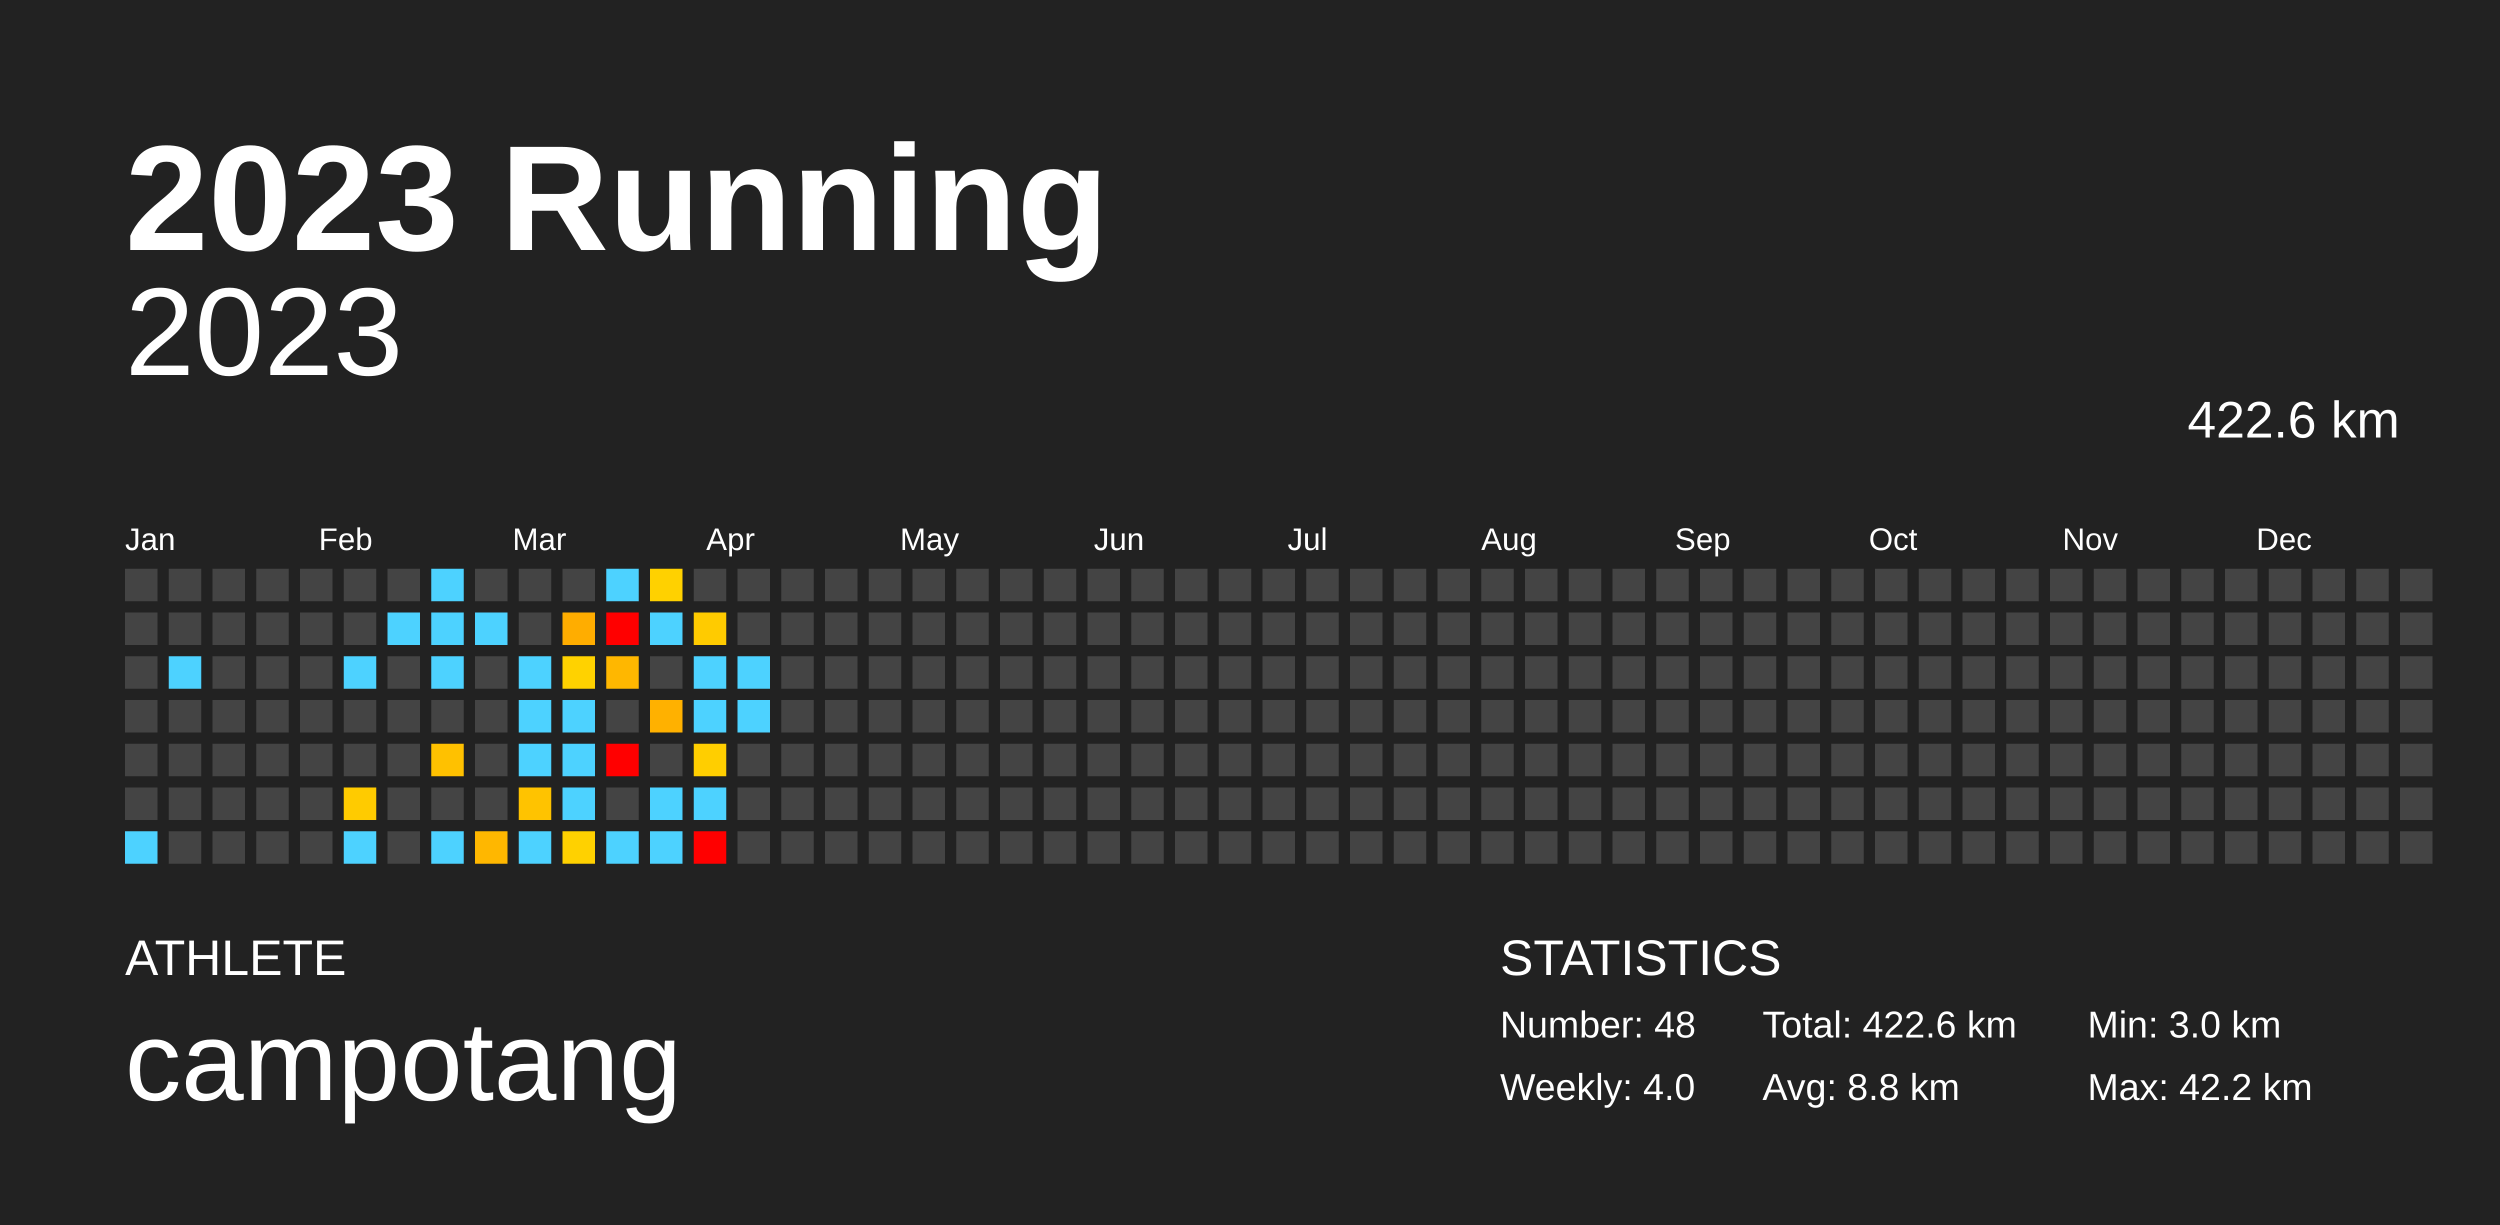
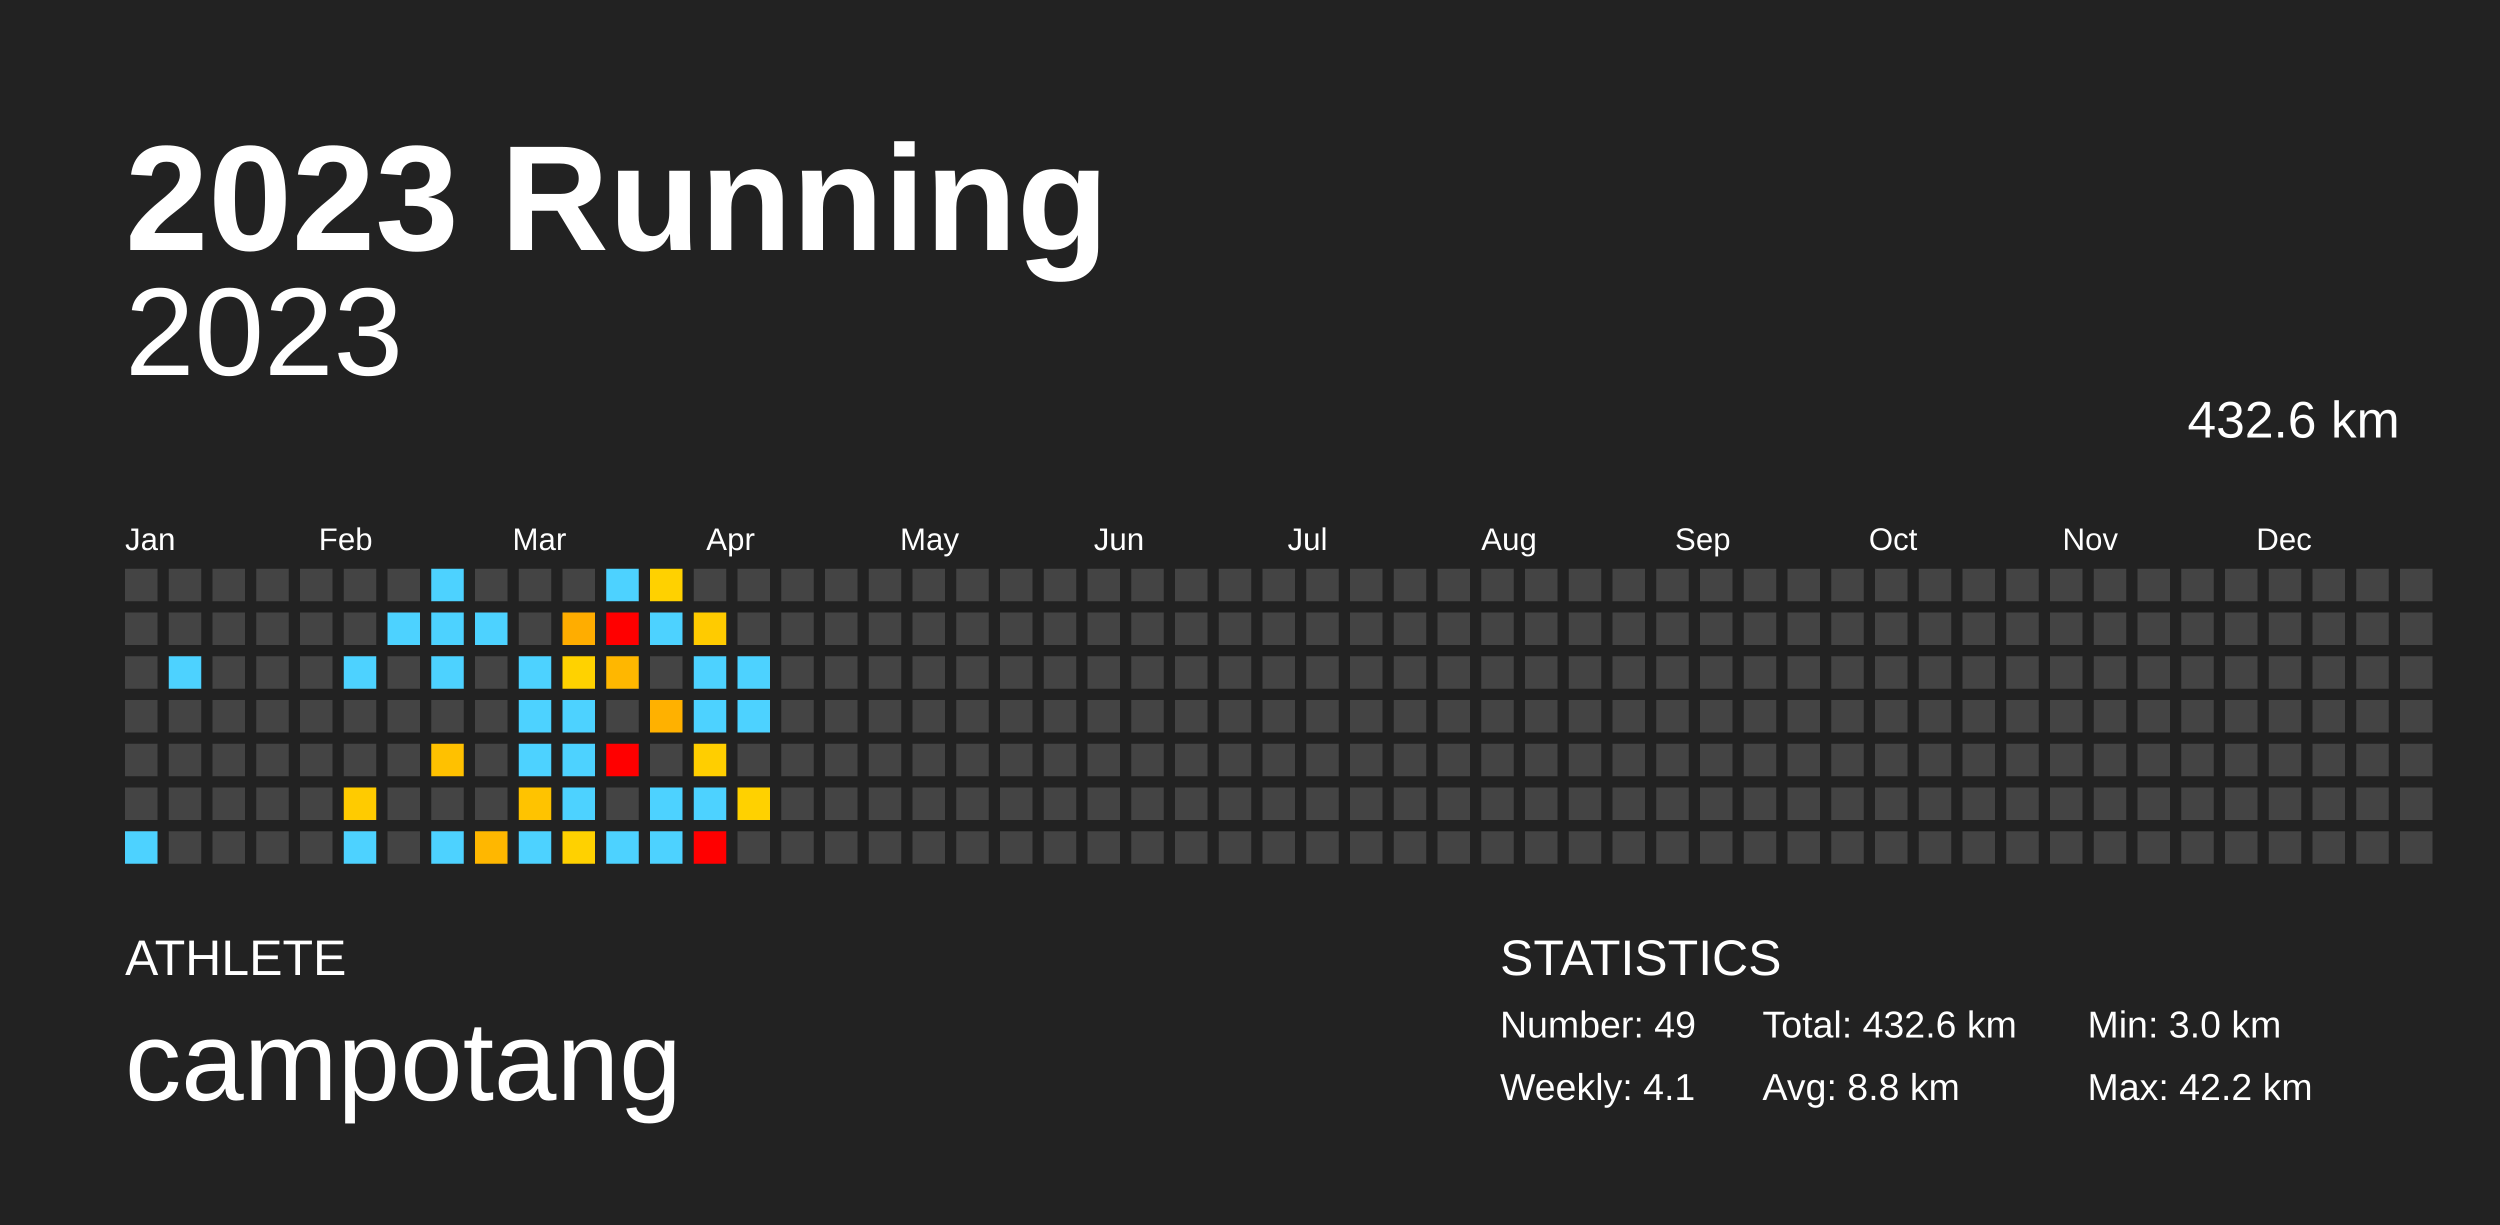
<svg xmlns="http://www.w3.org/2000/svg" baseProfile="full" height="98mm" version="1.1" viewBox="0,0,200,98" width="200mm">
  <defs />
  <rect fill="#222222" height="98" width="200" x="0" y="0" />
  <text fill="#FFFFFF" style="font-size:12px; font-family:Arial; font-weight:bold;" x="10" y="20">2023 Running</text>
  <text fill="#FFFFFF" style="font-size:4px; font-family:Arial" x="10" y="78">ATHLETE</text>
  <text fill="#FFFFFF" style="font-size:9px; font-family:Arial" x="10" y="88">campotang</text>
  <text fill="#FFFFFF" style="font-size:4px; font-family:Arial" x="120" y="78">STATISTICS</text>
-   <text fill="#FFFFFF" style="font-size:3px; font-family:Arial" x="120" y="83">Number: 48</text>
-   <text fill="#FFFFFF" style="font-size:3px; font-family:Arial" x="120" y="88">Weekly: 4.0</text>
-   <text fill="#FFFFFF" style="font-size:3px; font-family:Arial" x="141" y="83">Total: 422.6 km</text>
+   <text fill="#FFFFFF" style="font-size:3px; font-family:Arial" x="120" y="83">Number: 49</text>
+   <text fill="#FFFFFF" style="font-size:3px; font-family:Arial" x="120" y="88">Weekly: 4.1</text>
+   <text fill="#FFFFFF" style="font-size:3px; font-family:Arial" x="141" y="83">Total: 432.6 km</text>
  <text fill="#FFFFFF" style="font-size:3px; font-family:Arial" x="141" y="88">Avg: 8.8 km</text>
  <text fill="#FFFFFF" style="font-size:3px; font-family:Arial" x="167" y="83">Min: 3.0 km</text>
  <text fill="#FFFFFF" style="font-size:3px; font-family:Arial" x="167" y="88">Max: 42.2 km</text>
  <text alignment-baseline="hanging" fill="#FFFFFF" style="font-size:10.0px; font-family:Arial;" x="10" y="30">2023</text>
-   <text alignment-baseline="hanging" fill="#FFFFFF" style="font-size:4.125px; font-family:Arial;" x="175" y="35">422.6 km</text>
+   <text alignment-baseline="hanging" fill="#FFFFFF" style="font-size:4.125px; font-family:Arial;" x="175" y="35">432.6 km</text>
  <text fill="#FFFFFF" style="font-size:2.5px; font-family:Arial" x="10.0" y="44">Jan</text>
  <text fill="#FFFFFF" style="font-size:2.5px; font-family:Arial" x="25.5" y="44">Feb</text>
  <text fill="#FFFFFF" style="font-size:2.5px; font-family:Arial" x="41.0" y="44">Mar</text>
  <text fill="#FFFFFF" style="font-size:2.5px; font-family:Arial" x="56.5" y="44">Apr</text>
  <text fill="#FFFFFF" style="font-size:2.5px; font-family:Arial" x="72.0" y="44">May</text>
  <text fill="#FFFFFF" style="font-size:2.5px; font-family:Arial" x="87.5" y="44">Jun</text>
  <text fill="#FFFFFF" style="font-size:2.5px; font-family:Arial" x="103.0" y="44">Jul</text>
  <text fill="#FFFFFF" style="font-size:2.5px; font-family:Arial" x="118.5" y="44">Aug</text>
  <text fill="#FFFFFF" style="font-size:2.5px; font-family:Arial" x="134.0" y="44">Sep</text>
  <text fill="#FFFFFF" style="font-size:2.5px; font-family:Arial" x="149.5" y="44">Oct</text>
  <text fill="#FFFFFF" style="font-size:2.5px; font-family:Arial" x="165.0" y="44">Nov</text>
  <text fill="#FFFFFF" style="font-size:2.5px; font-family:Arial" x="180.5" y="44">Dec</text>
  <rect fill="#444444" height="2.6" width="2.6" x="10.0" y="45.5" />
  <rect fill="#444444" height="2.6" width="2.6" x="10.0" y="49.0" />
  <rect fill="#444444" height="2.6" width="2.6" x="10.0" y="52.5" />
  <rect fill="#444444" height="2.6" width="2.6" x="10.0" y="56.0" />
  <rect fill="#444444" height="2.6" width="2.6" x="10.0" y="59.5" />
  <rect fill="#444444" height="2.6" width="2.6" x="10.0" y="63.0" />
  <rect fill="#4dd2ff" height="2.6" width="2.6" x="10.0" y="66.5" />
  <rect fill="#444444" height="2.6" width="2.6" x="13.5" y="45.5" />
  <rect fill="#444444" height="2.6" width="2.6" x="13.5" y="49.0" />
  <rect fill="#4dd2ff" height="2.6" width="2.6" x="13.5" y="52.5" />
  <rect fill="#444444" height="2.6" width="2.6" x="13.5" y="56.0" />
  <rect fill="#444444" height="2.6" width="2.6" x="13.5" y="59.5" />
  <rect fill="#444444" height="2.6" width="2.6" x="13.5" y="63.0" />
  <rect fill="#444444" height="2.6" width="2.6" x="13.5" y="66.5" />
  <rect fill="#444444" height="2.6" width="2.6" x="17.0" y="45.5" />
  <rect fill="#444444" height="2.6" width="2.6" x="17.0" y="49.0" />
  <rect fill="#444444" height="2.6" width="2.6" x="17.0" y="52.5" />
  <rect fill="#444444" height="2.6" width="2.6" x="17.0" y="56.0" />
  <rect fill="#444444" height="2.6" width="2.6" x="17.0" y="59.5" />
  <rect fill="#444444" height="2.6" width="2.6" x="17.0" y="63.0" />
  <rect fill="#444444" height="2.6" width="2.6" x="17.0" y="66.5" />
  <rect fill="#444444" height="2.6" width="2.6" x="20.5" y="45.5" />
  <rect fill="#444444" height="2.6" width="2.6" x="20.5" y="49.0" />
  <rect fill="#444444" height="2.6" width="2.6" x="20.5" y="52.5" />
  <rect fill="#444444" height="2.6" width="2.6" x="20.5" y="56.0" />
  <rect fill="#444444" height="2.6" width="2.6" x="20.5" y="59.5" />
  <rect fill="#444444" height="2.6" width="2.6" x="20.5" y="63.0" />
  <rect fill="#444444" height="2.6" width="2.6" x="20.5" y="66.5" />
  <rect fill="#444444" height="2.6" width="2.6" x="24.0" y="45.5" />
  <rect fill="#444444" height="2.6" width="2.6" x="24.0" y="49.0" />
  <rect fill="#444444" height="2.6" width="2.6" x="24.0" y="52.5" />
  <rect fill="#444444" height="2.6" width="2.6" x="24.0" y="56.0" />
  <rect fill="#444444" height="2.6" width="2.6" x="24.0" y="59.5" />
  <rect fill="#444444" height="2.6" width="2.6" x="24.0" y="63.0" />
  <rect fill="#444444" height="2.6" width="2.6" x="24.0" y="66.5" />
  <rect fill="#444444" height="2.6" width="2.6" x="27.5" y="45.5" />
  <rect fill="#444444" height="2.6" width="2.6" x="27.5" y="49.0" />
  <rect fill="#4dd2ff" height="2.6" width="2.6" x="27.5" y="52.5" />
  <rect fill="#444444" height="2.6" width="2.6" x="27.5" y="56.0" />
  <rect fill="#444444" height="2.6" width="2.6" x="27.5" y="59.5" />
  <rect fill="#ffcb00" height="2.6" width="2.6" x="27.5" y="63.0" />
  <rect fill="#4dd2ff" height="2.6" width="2.6" x="27.5" y="66.5" />
  <rect fill="#444444" height="2.6" width="2.6" x="31.0" y="45.5" />
  <rect fill="#4dd2ff" height="2.6" width="2.6" x="31.0" y="49.0" />
  <rect fill="#444444" height="2.6" width="2.6" x="31.0" y="52.5" />
  <rect fill="#444444" height="2.6" width="2.6" x="31.0" y="56.0" />
  <rect fill="#444444" height="2.6" width="2.6" x="31.0" y="59.5" />
  <rect fill="#444444" height="2.6" width="2.6" x="31.0" y="63.0" />
  <rect fill="#444444" height="2.6" width="2.6" x="31.0" y="66.5" />
  <rect fill="#4dd2ff" height="2.6" width="2.6" x="34.5" y="45.5" />
  <rect fill="#4dd2ff" height="2.6" width="2.6" x="34.5" y="49.0" />
  <rect fill="#4dd2ff" height="2.6" width="2.6" x="34.5" y="52.5" />
  <rect fill="#444444" height="2.6" width="2.6" x="34.5" y="56.0" />
  <rect fill="#ffc100" height="2.6" width="2.6" x="34.5" y="59.5" />
  <rect fill="#444444" height="2.6" width="2.6" x="34.5" y="63.0" />
  <rect fill="#4dd2ff" height="2.6" width="2.6" x="34.5" y="66.5" />
  <rect fill="#444444" height="2.6" width="2.6" x="38.0" y="45.5" />
  <rect fill="#4dd2ff" height="2.6" width="2.6" x="38.0" y="49.0" />
  <rect fill="#444444" height="2.6" width="2.6" x="38.0" y="52.5" />
  <rect fill="#444444" height="2.6" width="2.6" x="38.0" y="56.0" />
  <rect fill="#444444" height="2.6" width="2.6" x="38.0" y="59.5" />
  <rect fill="#444444" height="2.6" width="2.6" x="38.0" y="63.0" />
  <rect fill="#ffb700" height="2.6" width="2.6" x="38.0" y="66.5" />
  <rect fill="#444444" height="2.6" width="2.6" x="41.5" y="45.5" />
  <rect fill="#444444" height="2.6" width="2.6" x="41.5" y="49.0" />
  <rect fill="#4dd2ff" height="2.6" width="2.6" x="41.5" y="52.5" />
  <rect fill="#4dd2ff" height="2.6" width="2.6" x="41.5" y="56.0" />
  <rect fill="#4dd2ff" height="2.6" width="2.6" x="41.5" y="59.5" />
  <rect fill="#ffc300" height="2.6" width="2.6" x="41.5" y="63.0" />
  <rect fill="#4dd2ff" height="2.6" width="2.6" x="41.5" y="66.5" />
  <rect fill="#444444" height="2.6" width="2.6" x="45.0" y="45.5" />
  <rect fill="#ffad00" height="2.6" width="2.6" x="45.0" y="49.0" />
  <rect fill="#ffd200" height="2.6" width="2.6" x="45.0" y="52.5" />
  <rect fill="#4dd2ff" height="2.6" width="2.6" x="45.0" y="56.0" />
  <rect fill="#4dd2ff" height="2.6" width="2.6" x="45.0" y="59.5" />
  <rect fill="#4dd2ff" height="2.6" width="2.6" x="45.0" y="63.0" />
  <rect fill="#ffd100" height="2.6" width="2.6" x="45.0" y="66.5" />
  <rect fill="#4dd2ff" height="2.6" width="2.6" x="48.5" y="45.5" />
  <rect fill="red" height="2.6" width="2.6" x="48.5" y="49.0" />
  <rect fill="#ffb700" height="2.6" width="2.6" x="48.5" y="52.5" />
  <rect fill="#444444" height="2.6" width="2.6" x="48.5" y="56.0" />
  <rect fill="red" height="2.6" width="2.6" x="48.5" y="59.5" />
  <rect fill="#444444" height="2.6" width="2.6" x="48.5" y="63.0" />
  <rect fill="#4dd2ff" height="2.6" width="2.6" x="48.5" y="66.5" />
  <rect fill="#ffd100" height="2.6" width="2.6" x="52.0" y="45.5" />
  <rect fill="#4dd2ff" height="2.6" width="2.6" x="52.0" y="49.0" />
  <rect fill="#444444" height="2.6" width="2.6" x="52.0" y="52.5" />
  <rect fill="#ffb100" height="2.6" width="2.6" x="52.0" y="56.0" />
  <rect fill="#444444" height="2.6" width="2.6" x="52.0" y="59.5" />
  <rect fill="#4dd2ff" height="2.6" width="2.6" x="52.0" y="63.0" />
  <rect fill="#4dd2ff" height="2.6" width="2.6" x="52.0" y="66.5" />
  <rect fill="#444444" height="2.6" width="2.6" x="55.5" y="45.5" />
  <rect fill="#ffcb00" height="2.6" width="2.6" x="55.5" y="49.0" />
  <rect fill="#4dd2ff" height="2.6" width="2.6" x="55.5" y="52.5" />
  <rect fill="#4dd2ff" height="2.6" width="2.6" x="55.5" y="56.0" />
  <rect fill="#ffce00" height="2.6" width="2.6" x="55.5" y="59.5" />
  <rect fill="#4dd2ff" height="2.6" width="2.6" x="55.5" y="63.0" />
  <rect fill="red" height="2.6" width="2.6" x="55.5" y="66.5" />
  <rect fill="#444444" height="2.6" width="2.6" x="59.0" y="45.5" />
  <rect fill="#444444" height="2.6" width="2.6" x="59.0" y="49.0" />
  <rect fill="#4dd2ff" height="2.6" width="2.6" x="59.0" y="52.5" />
  <rect fill="#4dd2ff" height="2.6" width="2.6" x="59.0" y="56.0" />
  <rect fill="#444444" height="2.6" width="2.6" x="59.0" y="59.5" />
-   <rect fill="#444444" height="2.6" width="2.6" x="59.0" y="63.0" />
+   <rect fill="#ffd100" height="2.6" width="2.6" x="59.0" y="63.0" />
  <rect fill="#444444" height="2.6" width="2.6" x="59.0" y="66.5" />
  <rect fill="#444444" height="2.6" width="2.6" x="62.5" y="45.5" />
  <rect fill="#444444" height="2.6" width="2.6" x="62.5" y="49.0" />
  <rect fill="#444444" height="2.6" width="2.6" x="62.5" y="52.5" />
  <rect fill="#444444" height="2.6" width="2.6" x="62.5" y="56.0" />
  <rect fill="#444444" height="2.6" width="2.6" x="62.5" y="59.5" />
  <rect fill="#444444" height="2.6" width="2.6" x="62.5" y="63.0" />
  <rect fill="#444444" height="2.6" width="2.6" x="62.5" y="66.5" />
  <rect fill="#444444" height="2.6" width="2.6" x="66.0" y="45.5" />
  <rect fill="#444444" height="2.6" width="2.6" x="66.0" y="49.0" />
  <rect fill="#444444" height="2.6" width="2.6" x="66.0" y="52.5" />
  <rect fill="#444444" height="2.6" width="2.6" x="66.0" y="56.0" />
  <rect fill="#444444" height="2.6" width="2.6" x="66.0" y="59.5" />
  <rect fill="#444444" height="2.6" width="2.6" x="66.0" y="63.0" />
  <rect fill="#444444" height="2.6" width="2.6" x="66.0" y="66.5" />
  <rect fill="#444444" height="2.6" width="2.6" x="69.5" y="45.5" />
  <rect fill="#444444" height="2.6" width="2.6" x="69.5" y="49.0" />
  <rect fill="#444444" height="2.6" width="2.6" x="69.5" y="52.5" />
  <rect fill="#444444" height="2.6" width="2.6" x="69.5" y="56.0" />
  <rect fill="#444444" height="2.6" width="2.6" x="69.5" y="59.5" />
  <rect fill="#444444" height="2.6" width="2.6" x="69.5" y="63.0" />
  <rect fill="#444444" height="2.6" width="2.6" x="69.5" y="66.5" />
  <rect fill="#444444" height="2.6" width="2.6" x="73.0" y="45.5" />
  <rect fill="#444444" height="2.6" width="2.6" x="73.0" y="49.0" />
  <rect fill="#444444" height="2.6" width="2.6" x="73.0" y="52.5" />
  <rect fill="#444444" height="2.6" width="2.6" x="73.0" y="56.0" />
  <rect fill="#444444" height="2.6" width="2.6" x="73.0" y="59.5" />
  <rect fill="#444444" height="2.6" width="2.6" x="73.0" y="63.0" />
  <rect fill="#444444" height="2.6" width="2.6" x="73.0" y="66.5" />
  <rect fill="#444444" height="2.6" width="2.6" x="76.5" y="45.5" />
  <rect fill="#444444" height="2.6" width="2.6" x="76.5" y="49.0" />
  <rect fill="#444444" height="2.6" width="2.6" x="76.5" y="52.5" />
  <rect fill="#444444" height="2.6" width="2.6" x="76.5" y="56.0" />
  <rect fill="#444444" height="2.6" width="2.6" x="76.5" y="59.5" />
  <rect fill="#444444" height="2.6" width="2.6" x="76.5" y="63.0" />
  <rect fill="#444444" height="2.6" width="2.6" x="76.5" y="66.5" />
  <rect fill="#444444" height="2.6" width="2.6" x="80.0" y="45.5" />
  <rect fill="#444444" height="2.6" width="2.6" x="80.0" y="49.0" />
  <rect fill="#444444" height="2.6" width="2.6" x="80.0" y="52.5" />
  <rect fill="#444444" height="2.6" width="2.6" x="80.0" y="56.0" />
  <rect fill="#444444" height="2.6" width="2.6" x="80.0" y="59.5" />
  <rect fill="#444444" height="2.6" width="2.6" x="80.0" y="63.0" />
  <rect fill="#444444" height="2.6" width="2.6" x="80.0" y="66.5" />
  <rect fill="#444444" height="2.6" width="2.6" x="83.5" y="45.5" />
  <rect fill="#444444" height="2.6" width="2.6" x="83.5" y="49.0" />
  <rect fill="#444444" height="2.6" width="2.6" x="83.5" y="52.5" />
  <rect fill="#444444" height="2.6" width="2.6" x="83.5" y="56.0" />
  <rect fill="#444444" height="2.6" width="2.6" x="83.5" y="59.5" />
  <rect fill="#444444" height="2.6" width="2.6" x="83.5" y="63.0" />
  <rect fill="#444444" height="2.6" width="2.6" x="83.5" y="66.5" />
  <rect fill="#444444" height="2.6" width="2.6" x="87.0" y="45.5" />
  <rect fill="#444444" height="2.6" width="2.6" x="87.0" y="49.0" />
  <rect fill="#444444" height="2.6" width="2.6" x="87.0" y="52.5" />
  <rect fill="#444444" height="2.6" width="2.6" x="87.0" y="56.0" />
  <rect fill="#444444" height="2.6" width="2.6" x="87.0" y="59.5" />
  <rect fill="#444444" height="2.6" width="2.6" x="87.0" y="63.0" />
  <rect fill="#444444" height="2.6" width="2.6" x="87.0" y="66.5" />
  <rect fill="#444444" height="2.6" width="2.6" x="90.5" y="45.5" />
  <rect fill="#444444" height="2.6" width="2.6" x="90.5" y="49.0" />
  <rect fill="#444444" height="2.6" width="2.6" x="90.5" y="52.5" />
  <rect fill="#444444" height="2.6" width="2.6" x="90.5" y="56.0" />
  <rect fill="#444444" height="2.6" width="2.6" x="90.5" y="59.5" />
  <rect fill="#444444" height="2.6" width="2.6" x="90.5" y="63.0" />
  <rect fill="#444444" height="2.6" width="2.6" x="90.5" y="66.5" />
  <rect fill="#444444" height="2.6" width="2.6" x="94.0" y="45.5" />
  <rect fill="#444444" height="2.6" width="2.6" x="94.0" y="49.0" />
  <rect fill="#444444" height="2.6" width="2.6" x="94.0" y="52.5" />
  <rect fill="#444444" height="2.6" width="2.6" x="94.0" y="56.0" />
  <rect fill="#444444" height="2.6" width="2.6" x="94.0" y="59.5" />
  <rect fill="#444444" height="2.6" width="2.6" x="94.0" y="63.0" />
  <rect fill="#444444" height="2.6" width="2.6" x="94.0" y="66.5" />
  <rect fill="#444444" height="2.6" width="2.6" x="97.5" y="45.5" />
  <rect fill="#444444" height="2.6" width="2.6" x="97.5" y="49.0" />
  <rect fill="#444444" height="2.6" width="2.6" x="97.5" y="52.5" />
  <rect fill="#444444" height="2.6" width="2.6" x="97.5" y="56.0" />
  <rect fill="#444444" height="2.6" width="2.6" x="97.5" y="59.5" />
  <rect fill="#444444" height="2.6" width="2.6" x="97.5" y="63.0" />
  <rect fill="#444444" height="2.6" width="2.6" x="97.5" y="66.5" />
  <rect fill="#444444" height="2.6" width="2.6" x="101.0" y="45.5" />
  <rect fill="#444444" height="2.6" width="2.6" x="101.0" y="49.0" />
  <rect fill="#444444" height="2.6" width="2.6" x="101.0" y="52.5" />
  <rect fill="#444444" height="2.6" width="2.6" x="101.0" y="56.0" />
  <rect fill="#444444" height="2.6" width="2.6" x="101.0" y="59.5" />
  <rect fill="#444444" height="2.6" width="2.6" x="101.0" y="63.0" />
  <rect fill="#444444" height="2.6" width="2.6" x="101.0" y="66.5" />
  <rect fill="#444444" height="2.6" width="2.6" x="104.5" y="45.5" />
  <rect fill="#444444" height="2.6" width="2.6" x="104.5" y="49.0" />
  <rect fill="#444444" height="2.6" width="2.6" x="104.5" y="52.5" />
  <rect fill="#444444" height="2.6" width="2.6" x="104.5" y="56.0" />
  <rect fill="#444444" height="2.6" width="2.6" x="104.5" y="59.5" />
  <rect fill="#444444" height="2.6" width="2.6" x="104.5" y="63.0" />
  <rect fill="#444444" height="2.6" width="2.6" x="104.5" y="66.5" />
  <rect fill="#444444" height="2.6" width="2.6" x="108.0" y="45.5" />
  <rect fill="#444444" height="2.6" width="2.6" x="108.0" y="49.0" />
  <rect fill="#444444" height="2.6" width="2.6" x="108.0" y="52.5" />
  <rect fill="#444444" height="2.6" width="2.6" x="108.0" y="56.0" />
  <rect fill="#444444" height="2.6" width="2.6" x="108.0" y="59.5" />
  <rect fill="#444444" height="2.6" width="2.6" x="108.0" y="63.0" />
  <rect fill="#444444" height="2.6" width="2.6" x="108.0" y="66.5" />
  <rect fill="#444444" height="2.6" width="2.6" x="111.5" y="45.5" />
  <rect fill="#444444" height="2.6" width="2.6" x="111.5" y="49.0" />
  <rect fill="#444444" height="2.6" width="2.6" x="111.5" y="52.5" />
  <rect fill="#444444" height="2.6" width="2.6" x="111.5" y="56.0" />
  <rect fill="#444444" height="2.6" width="2.6" x="111.5" y="59.5" />
  <rect fill="#444444" height="2.6" width="2.6" x="111.5" y="63.0" />
  <rect fill="#444444" height="2.6" width="2.6" x="111.5" y="66.5" />
  <rect fill="#444444" height="2.6" width="2.6" x="115.0" y="45.5" />
  <rect fill="#444444" height="2.6" width="2.6" x="115.0" y="49.0" />
  <rect fill="#444444" height="2.6" width="2.6" x="115.0" y="52.5" />
  <rect fill="#444444" height="2.6" width="2.6" x="115.0" y="56.0" />
  <rect fill="#444444" height="2.6" width="2.6" x="115.0" y="59.5" />
  <rect fill="#444444" height="2.6" width="2.6" x="115.0" y="63.0" />
  <rect fill="#444444" height="2.6" width="2.6" x="115.0" y="66.5" />
  <rect fill="#444444" height="2.6" width="2.6" x="118.5" y="45.5" />
  <rect fill="#444444" height="2.6" width="2.6" x="118.5" y="49.0" />
  <rect fill="#444444" height="2.6" width="2.6" x="118.5" y="52.5" />
  <rect fill="#444444" height="2.6" width="2.6" x="118.5" y="56.0" />
  <rect fill="#444444" height="2.6" width="2.6" x="118.5" y="59.5" />
  <rect fill="#444444" height="2.6" width="2.6" x="118.5" y="63.0" />
  <rect fill="#444444" height="2.6" width="2.6" x="118.5" y="66.5" />
  <rect fill="#444444" height="2.6" width="2.6" x="122.0" y="45.5" />
  <rect fill="#444444" height="2.6" width="2.6" x="122.0" y="49.0" />
  <rect fill="#444444" height="2.6" width="2.6" x="122.0" y="52.5" />
  <rect fill="#444444" height="2.6" width="2.6" x="122.0" y="56.0" />
  <rect fill="#444444" height="2.6" width="2.6" x="122.0" y="59.5" />
  <rect fill="#444444" height="2.6" width="2.6" x="122.0" y="63.0" />
  <rect fill="#444444" height="2.6" width="2.6" x="122.0" y="66.5" />
  <rect fill="#444444" height="2.6" width="2.6" x="125.5" y="45.5" />
  <rect fill="#444444" height="2.6" width="2.6" x="125.5" y="49.0" />
  <rect fill="#444444" height="2.6" width="2.6" x="125.5" y="52.5" />
  <rect fill="#444444" height="2.6" width="2.6" x="125.5" y="56.0" />
  <rect fill="#444444" height="2.6" width="2.6" x="125.5" y="59.5" />
  <rect fill="#444444" height="2.6" width="2.6" x="125.5" y="63.0" />
  <rect fill="#444444" height="2.6" width="2.6" x="125.5" y="66.5" />
  <rect fill="#444444" height="2.6" width="2.6" x="129.0" y="45.5" />
  <rect fill="#444444" height="2.6" width="2.6" x="129.0" y="49.0" />
  <rect fill="#444444" height="2.6" width="2.6" x="129.0" y="52.5" />
  <rect fill="#444444" height="2.6" width="2.6" x="129.0" y="56.0" />
  <rect fill="#444444" height="2.6" width="2.6" x="129.0" y="59.5" />
  <rect fill="#444444" height="2.6" width="2.6" x="129.0" y="63.0" />
  <rect fill="#444444" height="2.6" width="2.6" x="129.0" y="66.5" />
  <rect fill="#444444" height="2.6" width="2.6" x="132.5" y="45.5" />
  <rect fill="#444444" height="2.6" width="2.6" x="132.5" y="49.0" />
  <rect fill="#444444" height="2.6" width="2.6" x="132.5" y="52.5" />
  <rect fill="#444444" height="2.6" width="2.6" x="132.5" y="56.0" />
  <rect fill="#444444" height="2.6" width="2.6" x="132.5" y="59.5" />
  <rect fill="#444444" height="2.6" width="2.6" x="132.5" y="63.0" />
  <rect fill="#444444" height="2.6" width="2.6" x="132.5" y="66.5" />
  <rect fill="#444444" height="2.6" width="2.6" x="136.0" y="45.5" />
  <rect fill="#444444" height="2.6" width="2.6" x="136.0" y="49.0" />
  <rect fill="#444444" height="2.6" width="2.6" x="136.0" y="52.5" />
  <rect fill="#444444" height="2.6" width="2.6" x="136.0" y="56.0" />
  <rect fill="#444444" height="2.6" width="2.6" x="136.0" y="59.5" />
  <rect fill="#444444" height="2.6" width="2.6" x="136.0" y="63.0" />
  <rect fill="#444444" height="2.6" width="2.6" x="136.0" y="66.5" />
  <rect fill="#444444" height="2.6" width="2.6" x="139.5" y="45.5" />
  <rect fill="#444444" height="2.6" width="2.6" x="139.5" y="49.0" />
  <rect fill="#444444" height="2.6" width="2.6" x="139.5" y="52.5" />
  <rect fill="#444444" height="2.6" width="2.6" x="139.5" y="56.0" />
  <rect fill="#444444" height="2.6" width="2.6" x="139.5" y="59.5" />
  <rect fill="#444444" height="2.6" width="2.6" x="139.5" y="63.0" />
  <rect fill="#444444" height="2.6" width="2.6" x="139.5" y="66.5" />
  <rect fill="#444444" height="2.6" width="2.6" x="143.0" y="45.5" />
  <rect fill="#444444" height="2.6" width="2.6" x="143.0" y="49.0" />
  <rect fill="#444444" height="2.6" width="2.6" x="143.0" y="52.5" />
  <rect fill="#444444" height="2.6" width="2.6" x="143.0" y="56.0" />
  <rect fill="#444444" height="2.6" width="2.6" x="143.0" y="59.5" />
  <rect fill="#444444" height="2.6" width="2.6" x="143.0" y="63.0" />
  <rect fill="#444444" height="2.6" width="2.6" x="143.0" y="66.5" />
  <rect fill="#444444" height="2.6" width="2.6" x="146.5" y="45.5" />
  <rect fill="#444444" height="2.6" width="2.6" x="146.5" y="49.0" />
  <rect fill="#444444" height="2.6" width="2.6" x="146.5" y="52.5" />
  <rect fill="#444444" height="2.6" width="2.6" x="146.5" y="56.0" />
  <rect fill="#444444" height="2.6" width="2.6" x="146.5" y="59.5" />
  <rect fill="#444444" height="2.6" width="2.6" x="146.5" y="63.0" />
  <rect fill="#444444" height="2.6" width="2.6" x="146.5" y="66.5" />
  <rect fill="#444444" height="2.6" width="2.6" x="150.0" y="45.5" />
  <rect fill="#444444" height="2.6" width="2.6" x="150.0" y="49.0" />
  <rect fill="#444444" height="2.6" width="2.6" x="150.0" y="52.5" />
  <rect fill="#444444" height="2.6" width="2.6" x="150.0" y="56.0" />
  <rect fill="#444444" height="2.6" width="2.6" x="150.0" y="59.5" />
  <rect fill="#444444" height="2.6" width="2.6" x="150.0" y="63.0" />
  <rect fill="#444444" height="2.6" width="2.6" x="150.0" y="66.5" />
  <rect fill="#444444" height="2.6" width="2.6" x="153.5" y="45.5" />
  <rect fill="#444444" height="2.6" width="2.6" x="153.5" y="49.0" />
  <rect fill="#444444" height="2.6" width="2.6" x="153.5" y="52.5" />
  <rect fill="#444444" height="2.6" width="2.6" x="153.5" y="56.0" />
  <rect fill="#444444" height="2.6" width="2.6" x="153.5" y="59.5" />
  <rect fill="#444444" height="2.6" width="2.6" x="153.5" y="63.0" />
  <rect fill="#444444" height="2.6" width="2.6" x="153.5" y="66.5" />
  <rect fill="#444444" height="2.6" width="2.6" x="157.0" y="45.5" />
  <rect fill="#444444" height="2.6" width="2.6" x="157.0" y="49.0" />
  <rect fill="#444444" height="2.6" width="2.6" x="157.0" y="52.5" />
  <rect fill="#444444" height="2.6" width="2.6" x="157.0" y="56.0" />
  <rect fill="#444444" height="2.6" width="2.6" x="157.0" y="59.5" />
  <rect fill="#444444" height="2.6" width="2.6" x="157.0" y="63.0" />
  <rect fill="#444444" height="2.6" width="2.6" x="157.0" y="66.5" />
  <rect fill="#444444" height="2.6" width="2.6" x="160.5" y="45.5" />
  <rect fill="#444444" height="2.6" width="2.6" x="160.5" y="49.0" />
  <rect fill="#444444" height="2.6" width="2.6" x="160.5" y="52.5" />
  <rect fill="#444444" height="2.6" width="2.6" x="160.5" y="56.0" />
  <rect fill="#444444" height="2.6" width="2.6" x="160.5" y="59.5" />
  <rect fill="#444444" height="2.6" width="2.6" x="160.5" y="63.0" />
  <rect fill="#444444" height="2.6" width="2.6" x="160.5" y="66.5" />
  <rect fill="#444444" height="2.6" width="2.6" x="164.0" y="45.5" />
  <rect fill="#444444" height="2.6" width="2.6" x="164.0" y="49.0" />
  <rect fill="#444444" height="2.6" width="2.6" x="164.0" y="52.5" />
  <rect fill="#444444" height="2.6" width="2.6" x="164.0" y="56.0" />
  <rect fill="#444444" height="2.6" width="2.6" x="164.0" y="59.5" />
  <rect fill="#444444" height="2.6" width="2.6" x="164.0" y="63.0" />
  <rect fill="#444444" height="2.6" width="2.6" x="164.0" y="66.5" />
  <rect fill="#444444" height="2.6" width="2.6" x="167.5" y="45.5" />
  <rect fill="#444444" height="2.6" width="2.6" x="167.5" y="49.0" />
  <rect fill="#444444" height="2.6" width="2.6" x="167.5" y="52.5" />
  <rect fill="#444444" height="2.6" width="2.6" x="167.5" y="56.0" />
  <rect fill="#444444" height="2.6" width="2.6" x="167.5" y="59.5" />
  <rect fill="#444444" height="2.6" width="2.6" x="167.5" y="63.0" />
  <rect fill="#444444" height="2.6" width="2.6" x="167.5" y="66.5" />
  <rect fill="#444444" height="2.6" width="2.6" x="171.0" y="45.5" />
  <rect fill="#444444" height="2.6" width="2.6" x="171.0" y="49.0" />
  <rect fill="#444444" height="2.6" width="2.6" x="171.0" y="52.5" />
  <rect fill="#444444" height="2.6" width="2.6" x="171.0" y="56.0" />
  <rect fill="#444444" height="2.6" width="2.6" x="171.0" y="59.5" />
  <rect fill="#444444" height="2.6" width="2.6" x="171.0" y="63.0" />
  <rect fill="#444444" height="2.6" width="2.6" x="171.0" y="66.5" />
  <rect fill="#444444" height="2.6" width="2.6" x="174.5" y="45.5" />
  <rect fill="#444444" height="2.6" width="2.6" x="174.5" y="49.0" />
  <rect fill="#444444" height="2.6" width="2.6" x="174.5" y="52.5" />
  <rect fill="#444444" height="2.6" width="2.6" x="174.5" y="56.0" />
  <rect fill="#444444" height="2.6" width="2.6" x="174.5" y="59.5" />
  <rect fill="#444444" height="2.6" width="2.6" x="174.5" y="63.0" />
  <rect fill="#444444" height="2.6" width="2.6" x="174.5" y="66.5" />
  <rect fill="#444444" height="2.6" width="2.6" x="178.0" y="45.5" />
  <rect fill="#444444" height="2.6" width="2.6" x="178.0" y="49.0" />
  <rect fill="#444444" height="2.6" width="2.6" x="178.0" y="52.5" />
  <rect fill="#444444" height="2.6" width="2.6" x="178.0" y="56.0" />
  <rect fill="#444444" height="2.6" width="2.6" x="178.0" y="59.5" />
  <rect fill="#444444" height="2.6" width="2.6" x="178.0" y="63.0" />
  <rect fill="#444444" height="2.6" width="2.6" x="178.0" y="66.5" />
  <rect fill="#444444" height="2.6" width="2.6" x="181.5" y="45.5" />
  <rect fill="#444444" height="2.6" width="2.6" x="181.5" y="49.0" />
  <rect fill="#444444" height="2.6" width="2.6" x="181.5" y="52.5" />
  <rect fill="#444444" height="2.6" width="2.6" x="181.5" y="56.0" />
  <rect fill="#444444" height="2.6" width="2.6" x="181.5" y="59.5" />
  <rect fill="#444444" height="2.6" width="2.6" x="181.5" y="63.0" />
  <rect fill="#444444" height="2.6" width="2.6" x="181.5" y="66.5" />
  <rect fill="#444444" height="2.6" width="2.6" x="185.0" y="45.5" />
  <rect fill="#444444" height="2.6" width="2.6" x="185.0" y="49.0" />
  <rect fill="#444444" height="2.6" width="2.6" x="185.0" y="52.5" />
  <rect fill="#444444" height="2.6" width="2.6" x="185.0" y="56.0" />
  <rect fill="#444444" height="2.6" width="2.6" x="185.0" y="59.5" />
  <rect fill="#444444" height="2.6" width="2.6" x="185.0" y="63.0" />
  <rect fill="#444444" height="2.6" width="2.6" x="185.0" y="66.5" />
  <rect fill="#444444" height="2.6" width="2.6" x="188.5" y="45.5" />
  <rect fill="#444444" height="2.6" width="2.6" x="188.5" y="49.0" />
  <rect fill="#444444" height="2.6" width="2.6" x="188.5" y="52.5" />
  <rect fill="#444444" height="2.6" width="2.6" x="188.5" y="56.0" />
  <rect fill="#444444" height="2.6" width="2.6" x="188.5" y="59.5" />
  <rect fill="#444444" height="2.6" width="2.6" x="188.5" y="63.0" />
  <rect fill="#444444" height="2.6" width="2.6" x="188.5" y="66.5" />
  <rect fill="#444444" height="2.6" width="2.6" x="192.0" y="45.5" />
  <rect fill="#444444" height="2.6" width="2.6" x="192.0" y="49.0" />
  <rect fill="#444444" height="2.6" width="2.6" x="192.0" y="52.5" />
  <rect fill="#444444" height="2.6" width="2.6" x="192.0" y="56.0" />
  <rect fill="#444444" height="2.6" width="2.6" x="192.0" y="59.5" />
  <rect fill="#444444" height="2.6" width="2.6" x="192.0" y="63.0" />
  <rect fill="#444444" height="2.6" width="2.6" x="192.0" y="66.5" />
</svg>
